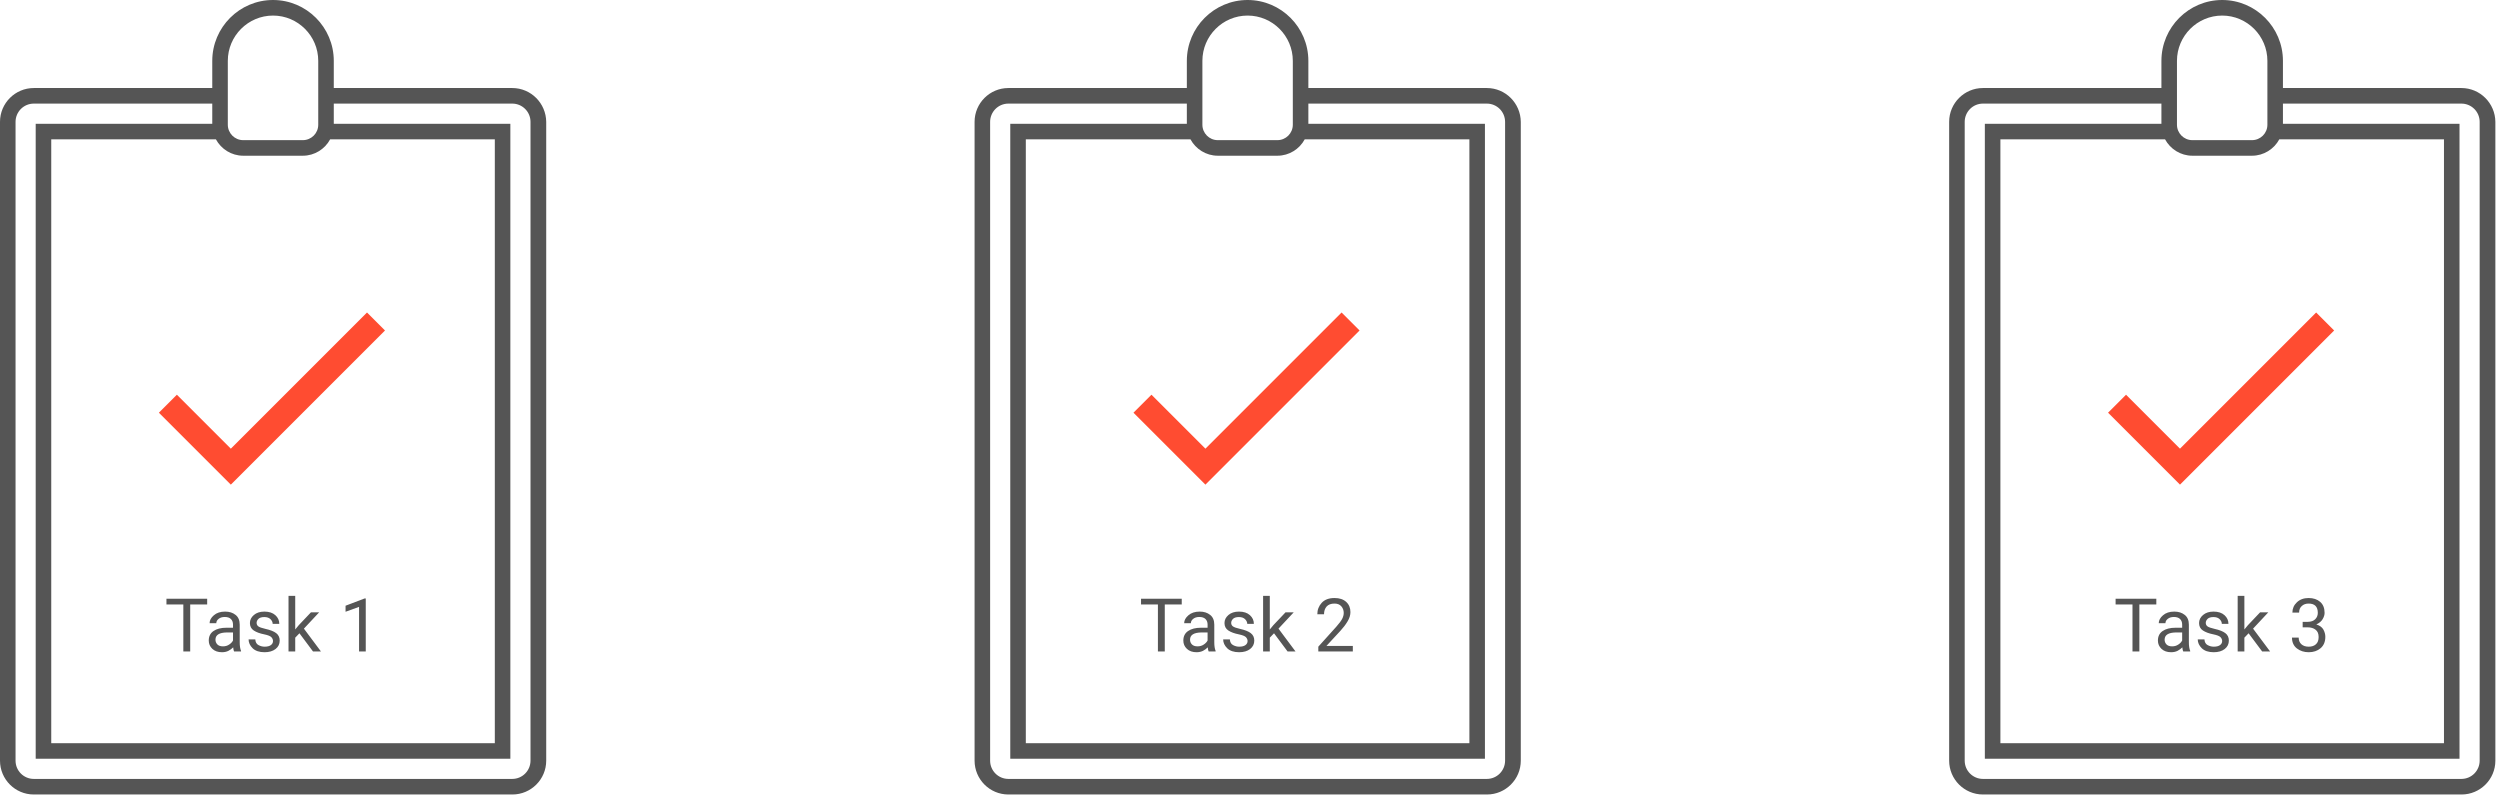
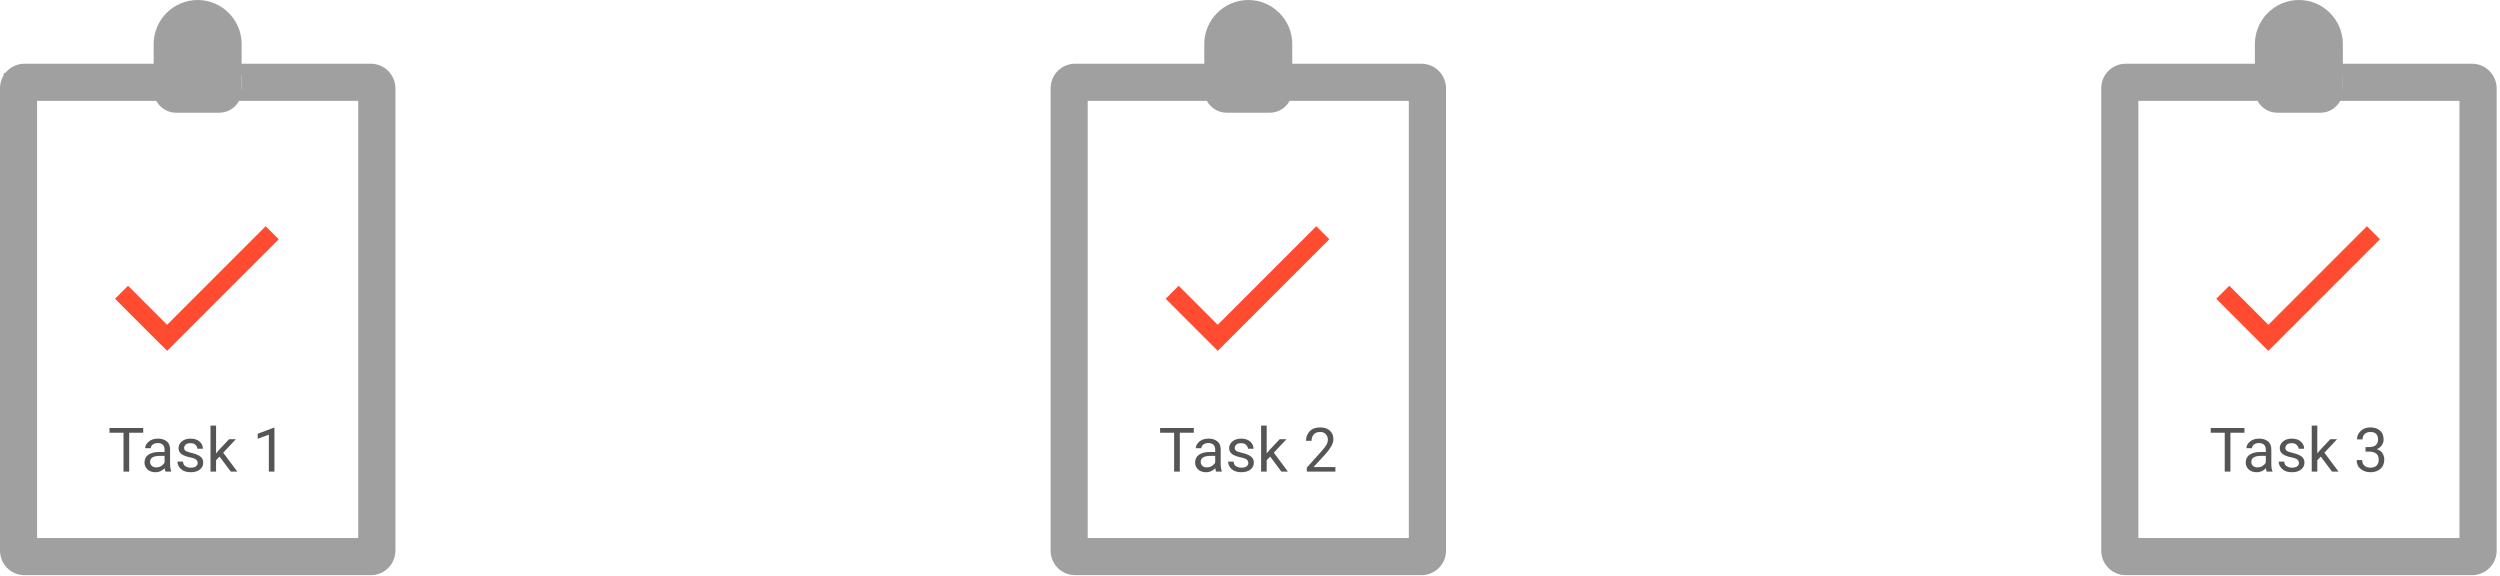
- <svg xmlns="http://www.w3.org/2000/svg" width="472px" height="150px" viewBox="0 0 472 150" version="1.1">
+ <svg xmlns="http://www.w3.org/2000/svg" width="652px" height="150px" viewBox="0 0 652 150" version="1.1">
  <defs />
  <g id="Page-1" stroke="none" stroke-width="1" fill="none" fill-rule="evenodd">
    <g id="usability-testing-round-2">
-       <g>
-         <g fill-rule="nonzero">
-           <path d="M96.715,16.62 L63.019,16.62 L63.019,11.49 C63.019,5.16 57.867,0 51.548,0 C45.228,0 40.076,5.16 40.076,11.49 L40.076,16.62 L6.38,16.62 C2.875,16.62 0,19.47 0,23.01 L0,143.61 C0,147.12 2.845,150 6.38,150 L96.745,150 C100.25,150 103.125,147.15 103.125,143.61 L103.125,23.01 C103.095,19.5 100.25,16.62 96.715,16.62 Z M43.011,11.49 C43.011,6.78 46.845,2.94 51.548,2.94 C56.25,2.94 60.084,6.78 60.084,11.49 L60.084,23.55 C60.084,25.17 58.766,26.46 57.179,26.46 L45.917,26.46 C44.299,26.46 43.011,25.14 43.011,23.55 L43.011,11.49 L43.011,11.49 Z M40.765,26.31 C41.753,28.14 43.7,29.4 45.917,29.4 L57.179,29.4 C59.395,29.4 61.342,28.14 62.33,26.31 L93.421,26.31 L93.421,140.31 L9.675,140.31 L9.675,26.31 L40.765,26.31 Z M100.16,143.61 C100.16,145.5 98.632,147.06 96.715,147.06 L6.38,147.06 C4.493,147.06 2.935,145.53 2.935,143.61 L2.935,23.01 C2.935,21.12 4.463,19.56 6.38,19.56 L40.076,19.56 L40.076,23.37 L6.739,23.37 L6.739,143.25 L96.356,143.25 L96.356,23.37 L63.019,23.37 L63.019,19.56 L96.715,19.56 C98.602,19.56 100.16,21.09 100.16,23.01 L100.16,143.61 Z" id="XMLID_516_-Copy" fill="#555555" />
+       <g id="left">
+         <g id="usability-testing-round-2" fill-rule="nonzero">
+           <path d="M96.715,16.62 L63.019,16.62 L63.019,11.49 C63.019,5.16 57.867,0 51.548,0 C45.228,0 40.076,5.16 40.076,11.49 L40.076,16.62 L6.38,16.62 C2.875,16.62 0,19.47 0,23.01 L0,143.61 C0,147.12 2.845,150 6.38,150 L96.745,150 C100.25,150 103.125,147.15 103.125,143.61 L103.125,23.01 C103.095,19.5 100.25,16.62 96.715,16.62 Z M43.011,11.49 C43.011,6.78 46.845,2.94 51.548,2.94 C56.25,2.94 60.084,6.78 60.084,11.49 L60.084,23.55 C60.084,25.17 58.766,26.46 57.179,26.46 L45.917,26.46 C44.299,26.46 43.011,25.14 43.011,23.55 L43.011,11.49 L43.011,11.49 Z M40.765,26.31 C41.753,28.14 43.7,29.4 45.917,29.4 L57.179,29.4 C59.395,29.4 61.342,28.14 62.33,26.31 L93.421,26.31 L93.421,140.31 L9.675,140.31 L9.675,26.31 L40.765,26.31 Z M100.16,143.61 C100.16,145.5 98.632,147.06 96.715,147.06 L6.38,147.06 C4.493,147.06 2.935,145.53 2.935,143.61 L2.935,23.01 C2.935,21.12 4.463,19.56 6.38,19.56 L40.076,19.56 L40.076,23.37 L6.739,23.37 L6.739,143.25 L96.356,143.25 L96.356,23.37 L63.019,23.37 L63.019,19.56 L96.715,19.56 C98.602,19.56 100.16,21.09 100.16,23.01 L100.16,143.61 Z" id="XMLID_516_-Copy" fill="#A1A0A1" />
          <polygon id="Shape-Copy" fill="#FF4C31" points="43.582 84.709 33.396 74.522 30 77.918 43.582 91.5 72.687 62.396 69.291 59" />
        </g>
-         <text id="Task-1" font-family="Roboto-Regular, Roboto" font-size="14" font-weight="normal" fill="#555555">
-           <tspan x="31.081" y="123">Task 1</tspan>
+         <text id="Task-1" font-family="Roboto-Regular, Roboto" font-size="16" font-weight="normal" fill="#555555">
+           <tspan x="28.164" y="123">Task 1</tspan>
        </text>
+         <path d="M97.5,148 L101,148 L101,23.5 L101,19 L63,19 L63,25 L95,25 L95,142.5 L8,142.5 L8,25 L41,25 L41,19 L1,19 L1,25 L2,25 L2,147 L4.5,147 L4.5,148.5 L97.5,148.5 L97.5,148 Z" id="Combined-Shape" fill="#A1A0A1" />
+         <path d="M44,5.455 C45.381,2.316 48.381,1.316 53,2.455 L60,5.455 L61,27.455 L42,27.455 C41.952,15.928 42.619,8.595 44,5.455 Z" id="left-rec" fill="#A1A0A1" />
      </g>
-       <g id="usability-testing-round-2-copy" transform="translate(184, 0)">
+       <g id="middle" transform="translate(274, 0)">
        <g id="usability-testing-round-2" fill-rule="nonzero">
-           <path d="M96.715,16.62 L63.019,16.62 L63.019,11.49 C63.019,5.16 57.867,0 51.548,0 C45.228,0 40.076,5.16 40.076,11.49 L40.076,16.62 L6.38,16.62 C2.875,16.62 0,19.47 0,23.01 L0,143.61 C0,147.12 2.845,150 6.38,150 L96.745,150 C100.25,150 103.125,147.15 103.125,143.61 L103.125,23.01 C103.095,19.5 100.25,16.62 96.715,16.62 Z M43.011,11.49 C43.011,6.78 46.845,2.94 51.548,2.94 C56.25,2.94 60.084,6.78 60.084,11.49 L60.084,23.55 C60.084,25.17 58.766,26.46 57.179,26.46 L45.917,26.46 C44.299,26.46 43.011,25.14 43.011,23.55 L43.011,11.49 L43.011,11.49 Z M40.765,26.31 C41.753,28.14 43.7,29.4 45.917,29.4 L57.179,29.4 C59.395,29.4 61.342,28.14 62.33,26.31 L93.421,26.31 L93.421,140.31 L9.675,140.31 L9.675,26.31 L40.765,26.31 Z M100.16,143.61 C100.16,145.5 98.632,147.06 96.715,147.06 L6.38,147.06 C4.493,147.06 2.935,145.53 2.935,143.61 L2.935,23.01 C2.935,21.12 4.463,19.56 6.38,19.56 L40.076,19.56 L40.076,23.37 L6.739,23.37 L6.739,143.25 L96.356,143.25 L96.356,23.37 L63.019,23.37 L63.019,19.56 L96.715,19.56 C98.602,19.56 100.16,21.09 100.16,23.01 L100.16,143.61 Z" id="XMLID_516_-Copy" fill="#555555" />
+           <path d="M96.715,16.62 L63.019,16.62 L63.019,11.49 C63.019,5.16 57.867,0 51.548,0 C45.228,0 40.076,5.16 40.076,11.49 L40.076,16.62 L6.38,16.62 C2.875,16.62 0,19.47 0,23.01 L0,143.61 C0,147.12 2.845,150 6.38,150 L96.745,150 C100.25,150 103.125,147.15 103.125,143.61 L103.125,23.01 C103.095,19.5 100.25,16.62 96.715,16.62 Z M43.011,11.49 C43.011,6.78 46.845,2.94 51.548,2.94 C56.25,2.94 60.084,6.78 60.084,11.49 L60.084,23.55 C60.084,25.17 58.766,26.46 57.179,26.46 L45.917,26.46 C44.299,26.46 43.011,25.14 43.011,23.55 L43.011,11.49 L43.011,11.49 Z M40.765,26.31 C41.753,28.14 43.7,29.4 45.917,29.4 L57.179,29.4 C59.395,29.4 61.342,28.14 62.33,26.31 L93.421,26.31 L93.421,140.31 L9.675,140.31 L9.675,26.31 L40.765,26.31 Z M100.16,143.61 C100.16,145.5 98.632,147.06 96.715,147.06 L6.38,147.06 C4.493,147.06 2.935,145.53 2.935,143.61 L2.935,23.01 C2.935,21.12 4.463,19.56 6.38,19.56 L40.076,19.56 L40.076,23.37 L6.739,23.37 L6.739,143.25 L96.356,143.25 L96.356,23.37 L63.019,23.37 L63.019,19.56 L96.715,19.56 C98.602,19.56 100.16,21.09 100.16,23.01 L100.16,143.61 Z" id="XMLID_516_-Copy" fill="#A1A0A1" />
          <polygon id="Shape-Copy" fill="#FF4C31" points="43.582 84.709 33.396 74.522 30 77.918 43.582 91.5 72.687 62.396 69.291 59" />
        </g>
-         <text id="Task-2" font-family="Roboto-Regular, Roboto" font-size="14" font-weight="normal" fill="#555555">
-           <tspan x="31.081" y="123">Task 2</tspan>
+         <text id="Task-2" font-family="Roboto-Regular, Roboto" font-size="16" font-weight="normal" fill="#555555">
+           <tspan x="28.164" y="123">Task 2</tspan>
        </text>
+         <path d="M97.5,148 L101,148 L101,23.25 L101,18.5 L62.5,18.5 L62.5,24.5 L95,24.5 L95,142.5 L8,142.5 L8,25 L41,25 L41,19 L2,19 L2,23.5 L2,147 L4.5,147 L4.5,148.5 L97.5,148.5 L97.5,148 Z" id="Combined-Shape-Copy" fill="#A1A0A1" />
+         <path d="M44.002,5.455 C45.384,2.316 48.384,1.316 53.002,2.455 L60.002,5.455 L61.002,27.455 L42.002,27.455 C41.954,15.928 42.621,8.595 44.002,5.455 Z" id="rec-middle" fill="#A1A0A1" />
      </g>
-       <g id="usability-testing-round-2-copy-2" transform="translate(368, 0)">
+       <g id="right" transform="translate(548, 0)">
        <g id="usability-testing-round-2" fill-rule="nonzero">
-           <path d="M96.715,16.62 L63.019,16.62 L63.019,11.49 C63.019,5.16 57.867,0 51.548,0 C45.228,0 40.076,5.16 40.076,11.49 L40.076,16.62 L6.38,16.62 C2.875,16.62 0,19.47 0,23.01 L0,143.61 C0,147.12 2.845,150 6.38,150 L96.745,150 C100.25,150 103.125,147.15 103.125,143.61 L103.125,23.01 C103.095,19.5 100.25,16.62 96.715,16.62 Z M43.011,11.49 C43.011,6.78 46.845,2.94 51.548,2.94 C56.25,2.94 60.084,6.78 60.084,11.49 L60.084,23.55 C60.084,25.17 58.766,26.46 57.179,26.46 L45.917,26.46 C44.299,26.46 43.011,25.14 43.011,23.55 L43.011,11.49 L43.011,11.49 Z M40.765,26.31 C41.753,28.14 43.7,29.4 45.917,29.4 L57.179,29.4 C59.395,29.4 61.342,28.14 62.33,26.31 L93.421,26.31 L93.421,140.31 L9.675,140.31 L9.675,26.31 L40.765,26.31 Z M100.16,143.61 C100.16,145.5 98.632,147.06 96.715,147.06 L6.38,147.06 C4.493,147.06 2.935,145.53 2.935,143.61 L2.935,23.01 C2.935,21.12 4.463,19.56 6.38,19.56 L40.076,19.56 L40.076,23.37 L6.739,23.37 L6.739,143.25 L96.356,143.25 L96.356,23.37 L63.019,23.37 L63.019,19.56 L96.715,19.56 C98.602,19.56 100.16,21.09 100.16,23.01 L100.16,143.61 Z" id="XMLID_516_-Copy" fill="#555555" />
+           <path d="M96.715,16.62 L63.019,16.62 L63.019,11.49 C63.019,5.16 57.867,0 51.548,0 C45.228,0 40.076,5.16 40.076,11.49 L40.076,16.62 L6.38,16.62 C2.875,16.62 0,19.47 0,23.01 L0,143.61 C0,147.12 2.845,150 6.38,150 L96.745,150 C100.25,150 103.125,147.15 103.125,143.61 L103.125,23.01 C103.095,19.5 100.25,16.62 96.715,16.62 Z M43.011,11.49 C43.011,6.78 46.845,2.94 51.548,2.94 C56.25,2.94 60.084,6.78 60.084,11.49 L60.084,23.55 C60.084,25.17 58.766,26.46 57.179,26.46 L45.917,26.46 C44.299,26.46 43.011,25.14 43.011,23.55 L43.011,11.49 L43.011,11.49 Z M40.765,26.31 C41.753,28.14 43.7,29.4 45.917,29.4 L57.179,29.4 C59.395,29.4 61.342,28.14 62.33,26.31 L93.421,26.31 L93.421,140.31 L9.675,140.31 L9.675,26.31 L40.765,26.31 Z M100.16,143.61 C100.16,145.5 98.632,147.06 96.715,147.06 L6.38,147.06 C4.493,147.06 2.935,145.53 2.935,143.61 L2.935,23.01 C2.935,21.12 4.463,19.56 6.38,19.56 L40.076,19.56 L40.076,23.37 L6.739,23.37 L6.739,143.25 L96.356,143.25 L96.356,23.37 L63.019,23.37 L63.019,19.56 L96.715,19.56 C98.602,19.56 100.16,21.09 100.16,23.01 L100.16,143.61 Z" id="XMLID_516_-Copy" fill="#A1A0A1" />
          <polygon id="Shape-Copy" fill="#FF4C31" points="43.582 84.709 33.396 74.522 30 77.918 43.582 91.5 72.687 62.396 69.291 59" />
        </g>
-         <text id="Task-3" font-family="Roboto-Regular, Roboto" font-size="14" font-weight="normal" fill="#555555">
-           <tspan x="31.081" y="123">Task 3</tspan>
+         <text id="Task-3" font-family="Roboto-Regular, Roboto" font-size="16" font-weight="normal" fill="#555555">
+           <tspan x="28.164" y="123">Task 3</tspan>
        </text>
+         <path d="M97.5,148 L101,148 L101,23.5 L101,19 L63,19 L63,25 L95,25 L95,142.5 L8,142.5 L8,24.5 L41.5,24.5 L41.5,18.5 L2.5,18.5 L2.5,22 L2,22 L2,147 L4.5,147 L4.5,148.5 L97.5,148.5 L97.5,148 Z" id="Combined-Shape-Copy-2" fill="#A1A0A1" />
+         <path d="M44.002,5.455 C45.384,2.316 48.384,1.316 53.002,2.455 L60.002,5.455 L61.002,27.455 L42.002,27.455 C41.954,15.928 42.621,8.595 44.002,5.455 Z" id="Rectangle-5-Copy" fill="#A1A0A1" />
      </g>
    </g>
  </g>
</svg>
